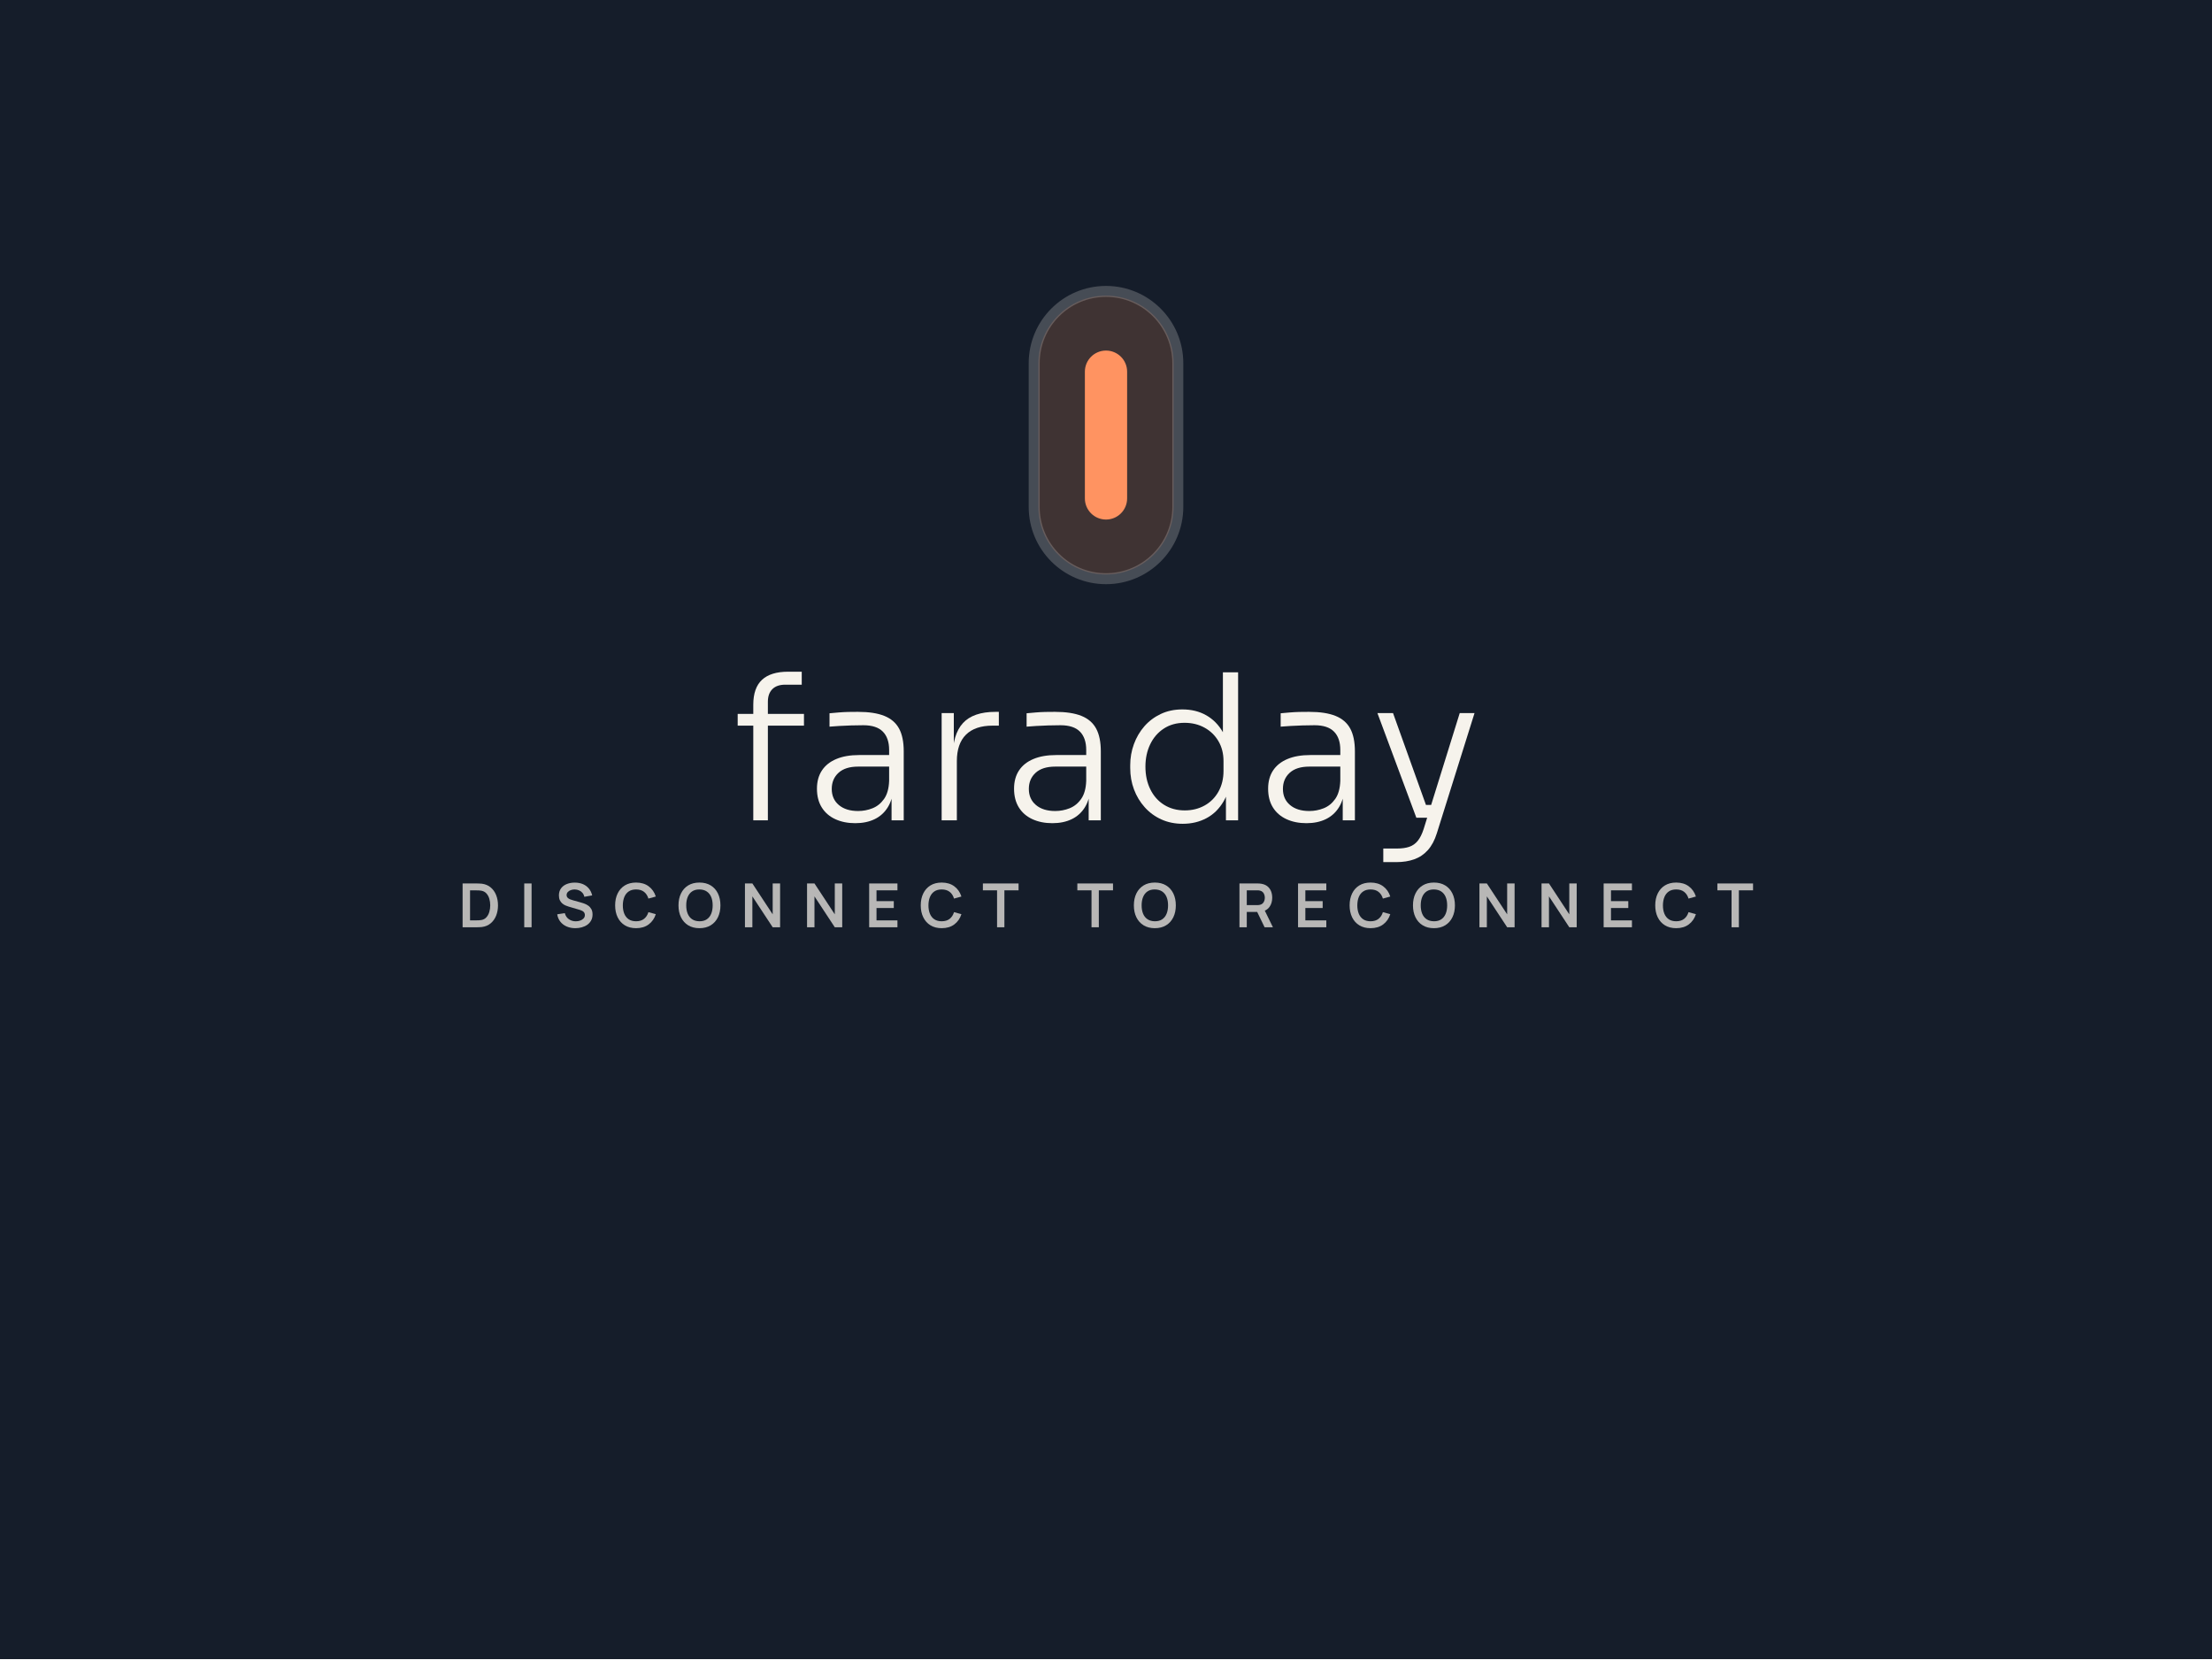
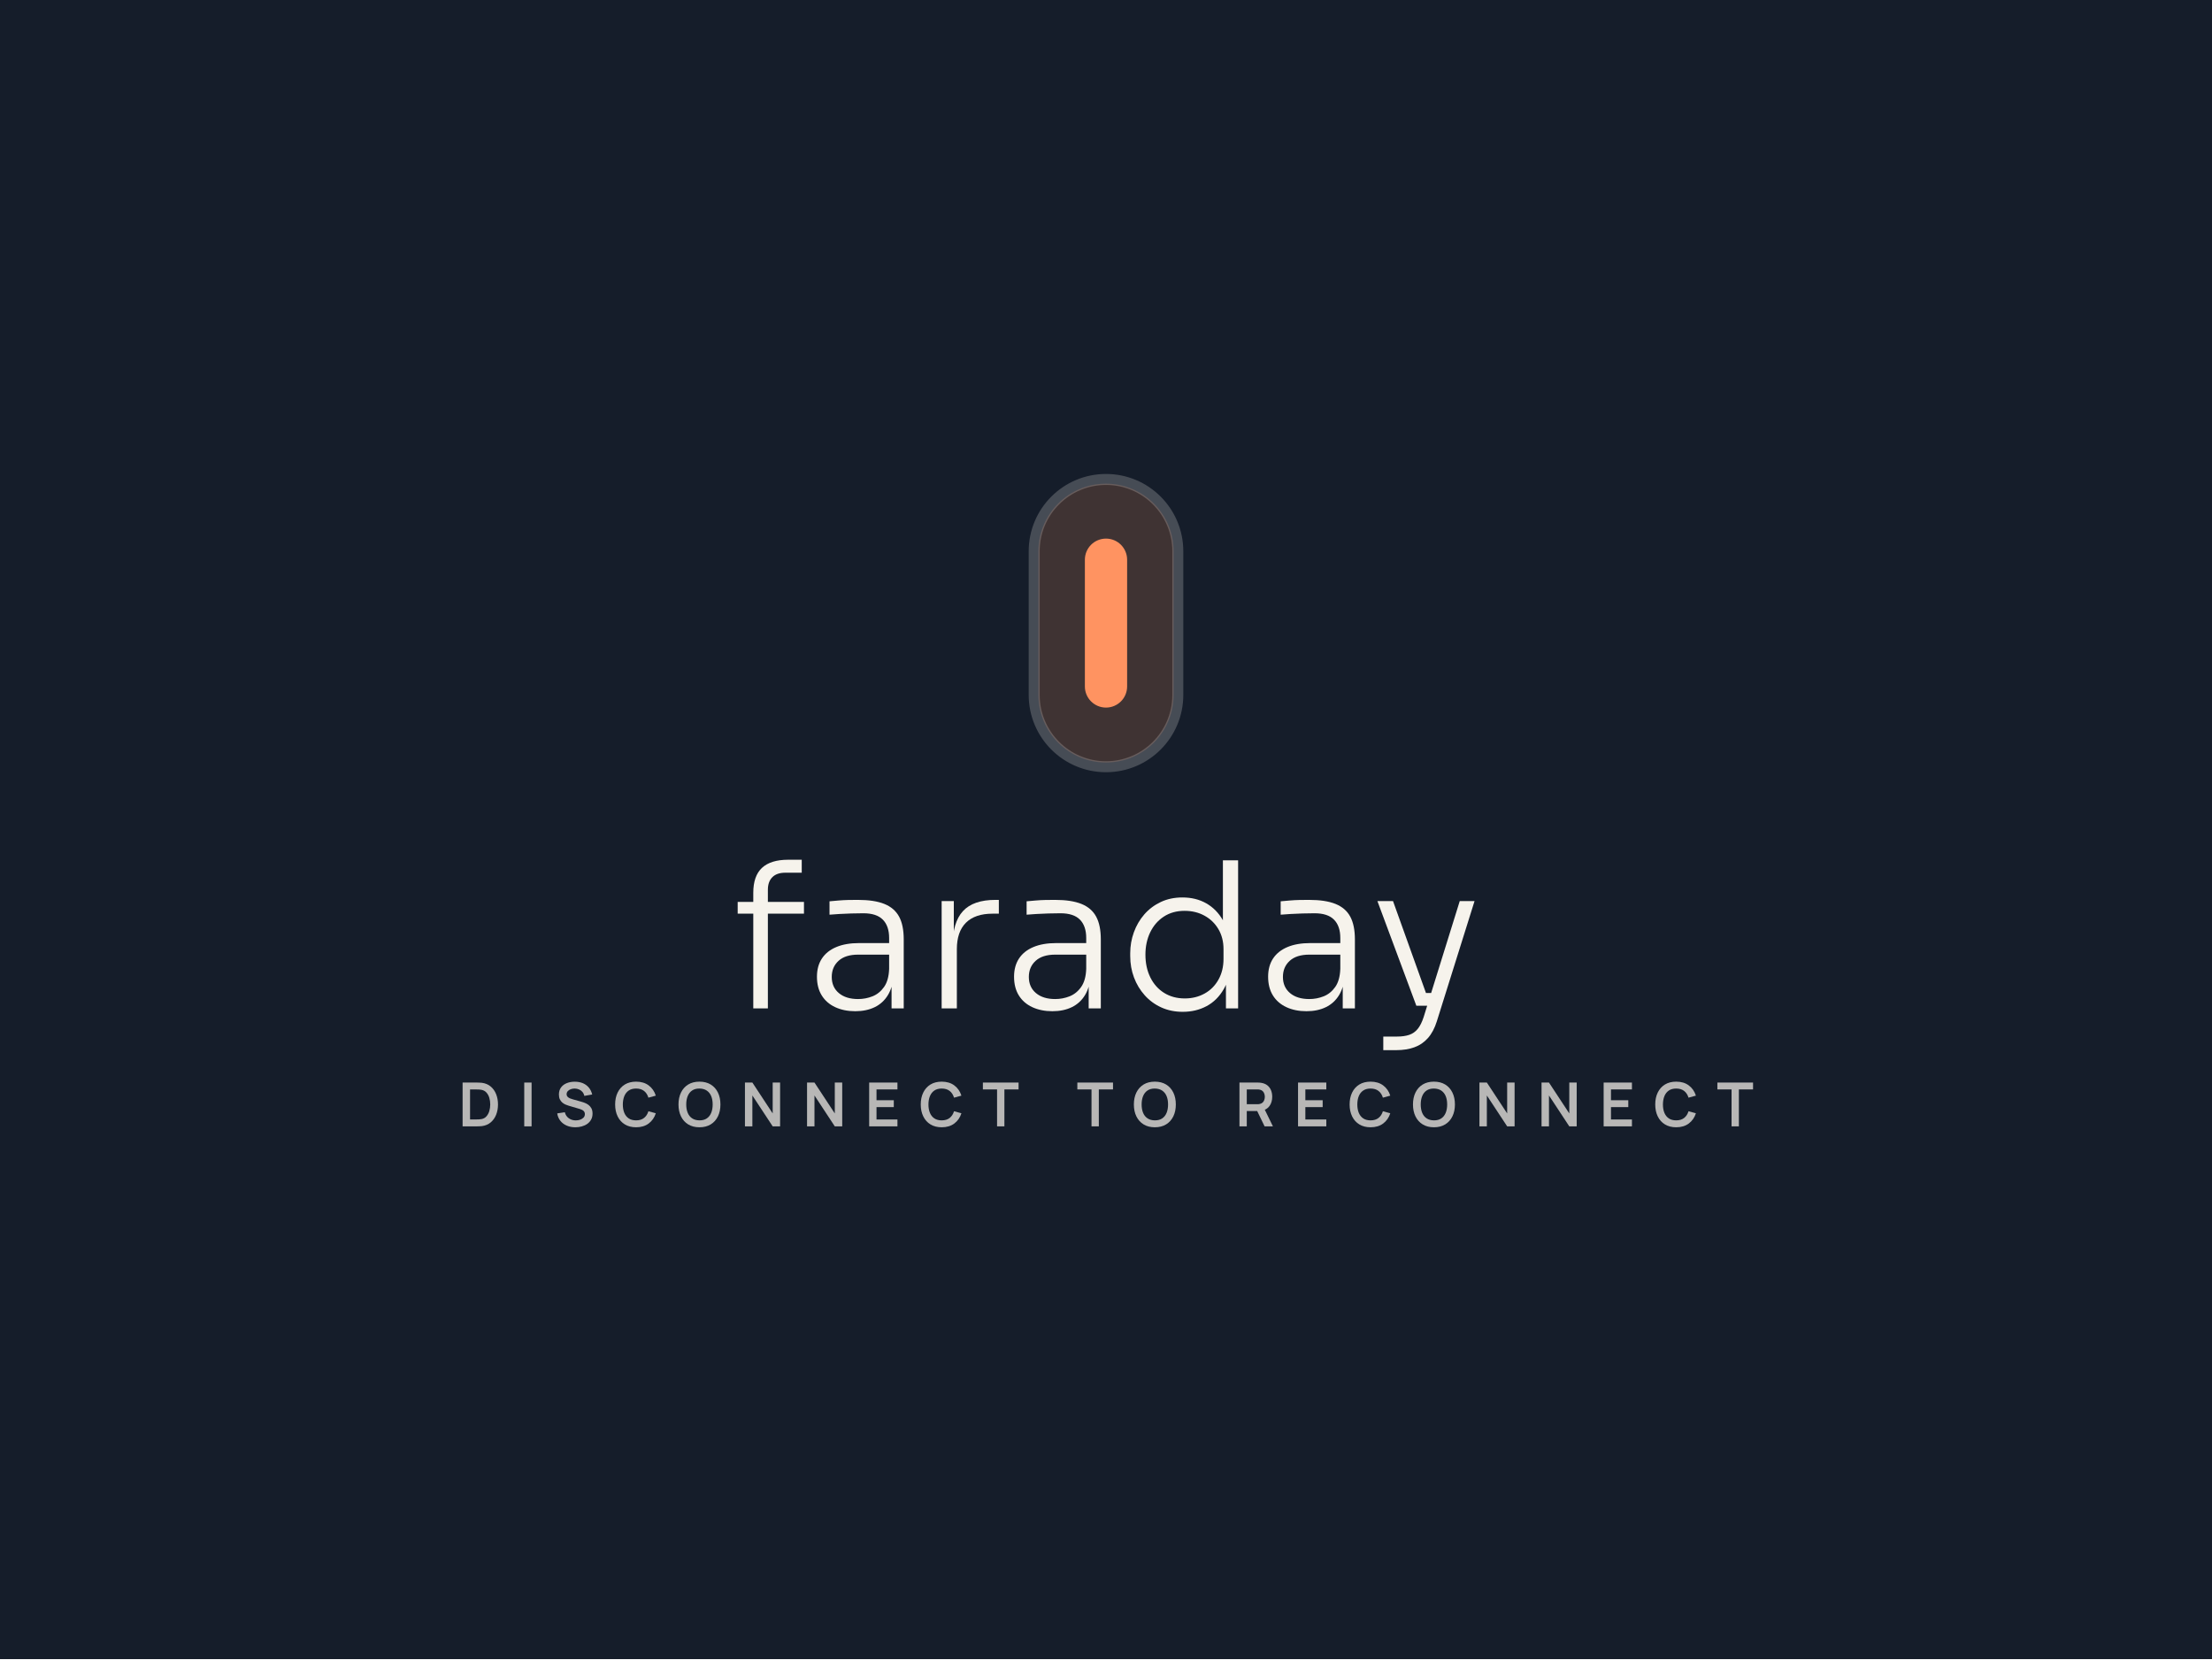
<svg xmlns="http://www.w3.org/2000/svg" width="1200" height="900" viewBox="0 0 1200 900" fill="none">
  <rect width="1200" height="900" fill="#151D2A" />
-   <g transform="translate(490 126) scale(2.291667)">
+   <g transform="translate(490 228) scale(2.291667)">
    <rect width="96" height="96" rx="26" fill="#151D2A" />
    <rect class="led-aura" x="32" y="15" width="32" height="66" rx="16" fill="#FF9361" opacity="0.18" />
    <rect x="31" y="14" width="34" height="68" rx="17" stroke="rgba(246,243,236,.22)" stroke-width="2.6" />
    <rect x="43" y="28" width="10" height="40" rx="5" fill="#FF9361" />
  </g>
-   <path d="M416.57 445L408.65 445L408.65 382.30Q408.65 373.17 413.38 368.77Q418.12 364.37 427.57 364.37L427.57 364.37L434.94 364.37L434.94 371.41L426.03 371.41Q421.41 371.41 419.00 373.83Q416.57 376.25 416.57 380.65L416.57 380.65L416.57 445ZM436.15 393.63L400.19 393.63L400.19 387.25L436.15 387.25L436.15 393.63Z" fill="#F6F3EC" opacity="1" />
-   <path d="M490.27 445L483.67 445L483.67 427.51L482.35 427.51L482.35 406.83Q482.35 400.34 478.94 396.88Q475.53 393.41 468.38 393.41L468.38 393.41Q465.08 393.41 461.73 393.52Q458.38 393.63 455.35 393.80Q452.32 393.96 450.01 394.18L450.01 394.18L450.01 386.92Q452.44 386.70 454.96 386.48Q457.50 386.26 460.19 386.20Q462.88 386.15 465.41 386.15L465.41 386.15Q474.32 386.15 479.77 388.35Q485.21 390.55 487.75 395.23Q490.27 399.90 490.27 407.60L490.27 407.60L490.27 445ZM463.98 446.54L463.98 446.54Q457.82 446.54 453.09 444.34Q448.36 442.14 445.78 437.96Q443.19 433.78 443.19 427.84L443.19 427.84Q443.19 422.01 445.89 417.94Q448.58 413.87 453.70 411.73Q458.81 409.58 466.07 409.58L466.07 409.58L483.13 409.58L483.13 415.85L465.52 415.85Q458.59 415.85 454.91 419.20Q451.22 422.56 451.22 427.95L451.22 427.95Q451.22 433.45 455.07 436.69Q458.92 439.94 465.52 439.94L465.52 439.94Q469.59 439.94 473.33 438.45Q477.07 436.97 479.60 433.39Q482.13 429.82 482.35 423.55L482.35 423.55L484.77 426.96Q484.33 433.45 481.69 437.80Q479.05 442.14 474.54 444.34Q470.03 446.54 463.98 446.54Z" fill="#F6F3EC" opacity="1" />
-   <path d="M519.09 445L510.84 445L510.84 386.81L517.44 386.81L517.44 411.12L516.78 411.12Q516.78 398.36 522.39 392.25Q528.00 386.15 540.00 386.15L540.00 386.15L541.87 386.15L541.87 393.63L538.45 393.63Q529.00 393.63 524.04 398.52Q519.09 403.42 519.09 412.88L519.09 412.88L519.09 445Z" fill="#F6F3EC" opacity="1" />
-   <path d="M597.19 445L590.60 445L590.60 427.51L589.27 427.51L589.27 406.83Q589.27 400.34 585.87 396.88Q582.46 393.41 575.30 393.41L575.30 393.41Q572.00 393.41 568.65 393.52Q565.29 393.63 562.27 393.80Q559.25 393.96 556.93 394.18L556.93 394.18L556.93 386.92Q559.36 386.70 561.88 386.48Q564.41 386.26 567.11 386.20Q569.80 386.15 572.34 386.15L572.34 386.15Q581.25 386.15 586.69 388.35Q592.13 390.55 594.66 395.23Q597.19 399.90 597.19 407.60L597.19 407.60L597.19 445ZM570.90 446.54L570.90 446.54Q564.75 446.54 560.01 444.34Q555.28 442.14 552.70 437.96Q550.12 433.78 550.12 427.84L550.12 427.84Q550.12 422.01 552.81 417.94Q555.50 413.87 560.62 411.73Q565.74 409.58 573.00 409.58L573.00 409.58L590.04 409.58L590.04 415.85L572.45 415.85Q565.51 415.85 561.83 419.20Q558.14 422.56 558.14 427.95L558.14 427.95Q558.14 433.45 562.00 436.69Q565.85 439.94 572.45 439.94L572.45 439.94Q576.51 439.94 580.25 438.45Q584.00 436.97 586.52 433.39Q589.05 429.82 589.27 423.55L589.27 423.55L591.69 426.96Q591.25 433.45 588.62 437.80Q585.98 442.14 581.47 444.34Q576.96 446.54 570.90 446.54Z" fill="#F6F3EC" opacity="1" />
-   <path d="M641.63 446.87L641.63 446.87Q635.25 446.87 630.03 444.50Q624.81 442.14 621.01 437.90Q617.22 433.67 615.18 428.23Q613.14 422.78 613.14 416.62L613.14 416.62L613.14 415.08Q613.14 409.14 615.13 403.69Q617.11 398.25 620.79 394.01Q624.48 389.78 629.70 387.31Q634.93 384.83 641.42 384.83L641.42 384.83Q648.79 384.83 654.39 388.02Q660.00 391.21 663.42 397.20Q666.83 403.20 667.05 411.89L667.05 411.89L663.42 405.07L663.42 364.70L671.67 364.70L671.67 445L665.07 445L665.07 419.15L667.71 419.15Q667.49 428.28 663.91 434.50Q660.34 440.71 654.56 443.79Q648.79 446.87 641.63 446.87ZM642.74 439.61L642.74 439.61Q648.68 439.61 653.46 436.97Q658.25 434.33 661.00 429.44Q663.75 424.54 663.75 418.16L663.75 418.16L663.75 412.88Q663.75 406.72 661.00 402.05Q658.25 397.37 653.46 394.73Q648.68 392.09 642.63 392.09L642.63 392.09Q636.13 392.09 631.35 395.23Q626.57 398.36 623.98 403.75Q621.39 409.14 621.39 415.85L621.39 415.85Q621.39 422.78 624.04 428.17Q626.68 433.56 631.51 436.58Q636.36 439.61 642.74 439.61Z" fill="#F6F3EC" opacity="1" />
-   <path d="M735.03 445L728.43 445L728.43 427.51L727.11 427.51L727.11 406.83Q727.11 400.34 723.70 396.88Q720.29 393.41 713.13 393.41L713.13 393.41Q709.84 393.41 706.48 393.52Q703.13 393.63 700.10 393.80Q697.08 393.96 694.76 394.18L694.76 394.18L694.76 386.92Q697.19 386.70 699.72 386.48Q702.25 386.26 704.94 386.20Q707.63 386.15 710.17 386.15L710.17 386.15Q719.08 386.15 724.52 388.35Q729.97 390.55 732.50 395.23Q735.03 399.90 735.03 407.60L735.03 407.60L735.03 445ZM708.74 446.54L708.74 446.54Q702.58 446.54 697.85 444.34Q693.12 442.14 690.53 437.96Q687.95 433.78 687.95 427.84L687.95 427.84Q687.95 422.01 690.64 417.94Q693.34 413.87 698.45 411.73Q703.57 409.58 710.83 409.58L710.83 409.58L727.88 409.58L727.88 415.85L710.28 415.85Q703.35 415.85 699.66 419.20Q695.98 422.56 695.98 427.95L695.98 427.95Q695.98 433.45 699.83 436.69Q703.68 439.94 710.28 439.94L710.28 439.94Q714.35 439.94 718.09 438.45Q721.83 436.97 724.36 433.39Q726.88 429.82 727.11 423.55L727.11 423.55L729.53 426.96Q729.09 433.45 726.45 437.80Q723.81 442.14 719.30 444.34Q714.79 446.54 708.74 446.54Z" fill="#F6F3EC" opacity="1" />
-   <path d="M757.47 467.66L750.43 467.66L750.43 460.29L757.91 460.29Q761.76 460.29 764.51 459.36Q767.26 458.42 769.13 456.11Q771.00 453.80 772.32 449.73L772.32 449.73L791.90 386.81L799.93 386.81L779.47 452.04Q777.71 457.65 774.63 461.12Q771.55 464.58 767.26 466.12Q762.97 467.66 757.47 467.66L757.47 467.66ZM779.80 443.57L769.35 443.57L769.35 436.64L779.80 436.64L779.80 443.57ZM776.06 443.57L768.36 443.57L747.24 386.81L755.71 386.81L776.06 443.57Z" fill="#F6F3EC" opacity="1" />
-   <path d="M258.53 503L250.96 503L250.96 479.24L258.53 479.24Q258.83 479.24 259.71 479.26Q260.59 479.27 261.42 479.37L261.42 479.37Q264.24 479.74 266.19 481.38Q268.15 483.02 269.16 485.56Q270.16 488.10 270.16 491.12L270.16 491.12Q270.16 494.14 269.16 496.68Q268.15 499.22 266.19 500.86Q264.24 502.50 261.42 502.87L261.42 502.87Q260.61 502.97 259.72 502.98Q258.83 503 258.53 503L258.53 503ZM255.00 482.99L255.00 499.25L258.53 499.25Q259.02 499.25 259.79 499.22Q260.56 499.19 261.15 499.07L261.15 499.07Q262.84 498.76 263.89 497.57Q264.95 496.38 265.45 494.68Q265.95 492.98 265.95 491.12L265.95 491.12Q265.95 489.19 265.44 487.49Q264.93 485.79 263.87 484.64Q262.80 483.48 261.15 483.17L261.15 483.17Q260.56 483.04 259.79 483.01Q259.02 482.99 258.53 482.99L258.53 482.99L255.00 482.99Z" fill="#F6F3EC" opacity="0.72" />
-   <path d="M288.38 503L284.40 503L284.40 479.24L288.38 479.24L288.38 503Z" fill="#F6F3EC" opacity="0.72" />
-   <path d="M312.12 503.50L312.12 503.50Q309.52 503.50 307.43 502.59Q305.34 501.68 304.00 499.99Q302.65 498.30 302.29 495.97L302.29 495.97L306.41 495.34Q306.94 497.46 308.58 498.61Q310.23 499.77 312.37 499.77L312.37 499.77Q313.64 499.77 314.76 499.37Q315.89 498.97 316.59 498.21Q317.29 497.46 317.29 496.35L317.29 496.35Q317.29 495.86 317.12 495.43Q316.96 495.01 316.64 494.68Q316.31 494.35 315.81 494.08Q315.31 493.81 314.65 493.61L314.65 493.61L308.51 491.80Q307.72 491.57 306.80 491.18Q305.89 490.79 305.07 490.11Q304.25 489.42 303.73 488.36Q303.21 487.29 303.21 485.72L303.21 485.72Q303.21 483.43 304.38 481.87Q305.54 480.31 307.51 479.54Q309.48 478.76 311.89 478.78L311.89 478.78Q314.33 478.79 316.25 479.61Q318.16 480.43 319.45 481.98Q320.74 483.53 321.26 485.72L321.26 485.72L316.99 486.47Q316.73 485.21 315.98 484.33Q315.23 483.45 314.14 482.99Q313.06 482.52 311.84 482.49L311.84 482.49Q310.66 482.47 309.64 482.85Q308.63 483.22 308.01 483.91Q307.39 484.60 307.39 485.53L307.39 485.53Q307.39 486.40 307.92 486.95Q308.44 487.51 309.23 487.83Q310.01 488.15 310.82 488.36L310.82 488.36L315.08 489.55Q315.95 489.78 317.04 490.18Q318.13 490.58 319.14 491.29Q320.14 491.99 320.79 493.15Q321.45 494.30 321.45 496.09L321.45 496.09Q321.45 497.93 320.68 499.33Q319.91 500.72 318.61 501.65Q317.30 502.57 315.63 503.03Q313.96 503.50 312.12 503.50Z" fill="#F6F3EC" opacity="0.72" />
-   <path d="M345.08 503.50L345.08 503.50Q341.51 503.50 338.97 501.94Q336.43 500.38 335.07 497.59Q333.71 494.80 333.71 491.12L333.71 491.12Q333.71 487.44 335.07 484.65Q336.43 481.86 338.97 480.30Q341.51 478.75 345.08 478.75L345.08 478.75Q349.18 478.75 351.92 480.80Q354.66 482.85 355.77 486.33L355.77 486.33L351.76 487.44Q351.06 485.11 349.40 483.80Q347.73 482.49 345.08 482.49L345.08 482.49Q342.68 482.49 341.09 483.56Q339.50 484.64 338.70 486.57Q337.90 488.51 337.88 491.12L337.88 491.12Q337.88 493.73 338.68 495.67Q339.48 497.60 341.08 498.68Q342.68 499.75 345.08 499.75L345.08 499.75Q347.73 499.75 349.40 498.43Q351.06 497.11 351.76 494.80L351.76 494.80L355.77 495.90Q354.66 499.39 351.92 501.44Q349.18 503.50 345.08 503.50Z" fill="#F6F3EC" opacity="0.72" />
-   <path d="M379.45 503.50L379.45 503.50Q375.88 503.50 373.34 501.94Q370.80 500.38 369.44 497.59Q368.08 494.80 368.08 491.12L368.08 491.12Q368.08 487.44 369.44 484.65Q370.80 481.86 373.34 480.30Q375.88 478.75 379.45 478.75L379.45 478.75Q383.01 478.75 385.56 480.30Q388.11 481.86 389.47 484.65Q390.83 487.44 390.83 491.12L390.83 491.12Q390.83 494.80 389.47 497.59Q388.11 500.38 385.56 501.94Q383.01 503.50 379.45 503.50ZM379.45 499.75L379.45 499.75Q381.84 499.77 383.43 498.69Q385.02 497.62 385.82 495.67Q386.62 493.73 386.62 491.12L386.62 491.12Q386.62 488.51 385.82 486.59Q385.02 484.67 383.43 483.60Q381.84 482.52 379.45 482.49L379.45 482.49Q377.05 482.47 375.47 483.55Q373.89 484.62 373.08 486.57Q372.28 488.51 372.28 491.12L372.28 491.12Q372.28 493.73 373.08 495.65Q373.87 497.57 375.46 498.64Q377.05 499.72 379.45 499.75Z" fill="#F6F3EC" opacity="0.72" />
-   <path d="M408.16 503L404.13 503L404.13 479.24L408.16 479.24L419.18 495.99L419.18 479.24L423.20 479.24L423.20 503L419.18 503L408.16 486.25L408.16 503Z" fill="#F6F3EC" opacity="0.72" />
-   <path d="M441.85 503L437.82 503L437.82 479.24L441.85 479.24L452.87 495.99L452.87 479.24L456.90 479.24L456.90 503L452.87 503L441.85 486.25L441.85 503Z" fill="#F6F3EC" opacity="0.72" />
-   <path d="M486.86 503L471.52 503L471.52 479.24L486.86 479.24L486.86 482.97L475.50 482.97L475.50 488.83L484.88 488.83L484.88 492.56L475.50 492.56L475.50 499.27L486.86 499.27L486.86 503Z" fill="#F6F3EC" opacity="0.72" />
-   <path d="M510.87 503.50L510.87 503.50Q507.31 503.50 504.77 501.94Q502.23 500.38 500.87 497.59Q499.50 494.80 499.50 491.12L499.50 491.12Q499.50 487.44 500.87 484.65Q502.23 481.86 504.77 480.30Q507.31 478.75 510.87 478.75L510.87 478.75Q514.98 478.75 517.72 480.80Q520.46 482.85 521.56 486.33L521.56 486.33L517.55 487.44Q516.86 485.11 515.20 483.80Q513.53 482.49 510.87 482.49L510.87 482.49Q508.48 482.49 506.89 483.56Q505.30 484.64 504.50 486.57Q503.69 488.51 503.68 491.12L503.68 491.12Q503.68 493.73 504.48 495.67Q505.28 497.60 506.88 498.68Q508.48 499.75 510.87 499.75L510.87 499.75Q513.53 499.75 515.20 498.43Q516.86 497.11 517.55 494.80L517.55 494.80L521.56 495.90Q520.46 499.39 517.72 501.44Q514.98 503.50 510.87 503.50Z" fill="#F6F3EC" opacity="0.72" />
-   <path d="M544.88 503L540.90 503L540.90 482.97L533.21 482.97L533.21 479.24L552.57 479.24L552.57 482.97L544.88 482.97L544.88 503Z" fill="#F6F3EC" opacity="0.72" />
-   <path d="M596.11 503L592.14 503L592.14 482.97L584.45 482.97L584.45 479.24L603.80 479.24L603.80 482.97L596.11 482.97L596.11 503Z" fill="#F6F3EC" opacity="0.72" />
-   <path d="M626.49 503.50L626.49 503.50Q622.93 503.50 620.39 501.94Q617.85 500.38 616.48 497.59Q615.12 494.80 615.12 491.12L615.12 491.12Q615.12 487.44 616.48 484.65Q617.85 481.86 620.39 480.30Q622.93 478.75 626.49 478.75L626.49 478.75Q630.06 478.75 632.61 480.30Q635.15 481.86 636.52 484.65Q637.88 487.44 637.88 491.12L637.88 491.12Q637.88 494.80 636.52 497.59Q635.15 500.38 632.61 501.94Q630.06 503.50 626.49 503.50ZM626.49 499.75L626.49 499.75Q628.88 499.77 630.48 498.69Q632.07 497.62 632.87 495.67Q633.67 493.73 633.67 491.12L633.67 491.12Q633.67 488.51 632.87 486.59Q632.07 484.67 630.48 483.60Q628.88 482.52 626.49 482.49L626.49 482.49Q624.10 482.47 622.52 483.55Q620.93 484.62 620.13 486.57Q619.33 488.51 619.33 491.12L619.33 491.12Q619.33 493.73 620.12 495.65Q620.91 497.57 622.51 498.64Q624.10 499.72 626.49 499.75Z" fill="#F6F3EC" opacity="0.72" />
-   <path d="M676.37 503L672.40 503L672.40 479.24L682.21 479.24Q682.56 479.24 683.11 479.26Q683.65 479.29 684.11 479.37L684.11 479.37Q686.17 479.69 687.52 480.74Q688.86 481.80 689.52 483.41Q690.17 485.01 690.17 486.98L690.17 486.98Q690.17 489.88 688.70 491.97Q687.23 494.06 684.19 494.55L684.19 494.55L682.49 494.70L676.37 494.70L676.37 503ZM690.55 503L686.04 503L681.36 493.33L685.40 492.44L690.55 503ZM676.37 482.97L676.37 490.99L682.05 490.99Q682.38 490.99 682.79 490.95Q683.20 490.92 683.55 490.82L683.55 490.82Q684.54 490.58 685.11 489.95Q685.68 489.32 685.92 488.53Q686.16 487.74 686.16 486.98L686.16 486.98Q686.16 486.22 685.92 485.42Q685.68 484.62 685.11 483.99Q684.54 483.37 683.55 483.12L683.55 483.12Q683.20 483.02 682.79 482.99Q682.38 482.97 682.05 482.97L682.05 482.97L676.37 482.97Z" fill="#F6F3EC" opacity="0.72" />
-   <path d="M719.52 503L704.18 503L704.18 479.24L719.52 479.24L719.52 482.97L708.15 482.97L708.15 488.83L717.54 488.83L717.54 492.56L708.15 492.56L708.15 499.27L719.52 499.27L719.52 503Z" fill="#F6F3EC" opacity="0.72" />
-   <path d="M743.53 503.50L743.53 503.50Q739.97 503.50 737.43 501.94Q734.88 500.38 733.52 497.59Q732.16 494.80 732.16 491.12L732.16 491.12Q732.16 487.44 733.52 484.65Q734.88 481.86 737.43 480.30Q739.97 478.75 743.53 478.75L743.53 478.75Q747.64 478.75 750.38 480.80Q753.12 482.85 754.22 486.33L754.22 486.33L750.21 487.44Q749.52 485.11 747.85 483.80Q746.19 482.49 743.53 482.49L743.53 482.49Q741.14 482.49 739.55 483.56Q737.95 484.64 737.15 486.57Q736.35 488.51 736.34 491.12L736.34 491.12Q736.34 493.73 737.14 495.67Q737.94 497.60 739.54 498.68Q741.14 499.75 743.53 499.75L743.53 499.75Q746.19 499.75 747.85 498.43Q749.52 497.11 750.21 494.80L750.21 494.80L754.22 495.90Q753.12 499.39 750.38 501.44Q747.64 503.50 743.53 503.50Z" fill="#F6F3EC" opacity="0.72" />
-   <path d="M777.90 503.50L777.90 503.50Q774.34 503.50 771.80 501.94Q769.25 500.38 767.89 497.59Q766.53 494.80 766.53 491.12L766.53 491.12Q766.53 487.44 767.89 484.65Q769.25 481.86 771.80 480.30Q774.34 478.75 777.90 478.75L777.90 478.75Q781.46 478.75 784.01 480.30Q786.56 481.86 787.92 484.65Q789.29 487.44 789.29 491.12L789.29 491.12Q789.29 494.80 787.92 497.59Q786.56 500.38 784.01 501.94Q781.46 503.50 777.90 503.50ZM777.90 499.75L777.90 499.75Q780.29 499.77 781.89 498.69Q783.48 497.62 784.28 495.67Q785.08 493.73 785.08 491.12L785.08 491.12Q785.08 488.51 784.28 486.59Q783.48 484.67 781.89 483.60Q780.29 482.52 777.90 482.49L777.90 482.49Q775.51 482.47 773.92 483.55Q772.34 484.62 771.54 486.57Q770.74 488.51 770.74 491.12L770.74 491.12Q770.74 493.73 771.53 495.65Q772.32 497.57 773.92 498.64Q775.51 499.72 777.90 499.75Z" fill="#F6F3EC" opacity="0.72" />
-   <path d="M806.61 503L802.59 503L802.59 479.24L806.61 479.24L817.63 495.99L817.63 479.24L821.66 479.24L821.66 503L817.63 503L806.61 486.25L806.61 503Z" fill="#F6F3EC" opacity="0.72" />
-   <path d="M840.31 503L836.28 503L836.28 479.24L840.31 479.24L851.33 495.99L851.33 479.24L855.35 479.24L855.35 503L851.33 503L840.31 486.25L840.31 503Z" fill="#F6F3EC" opacity="0.72" />
-   <path d="M885.32 503L869.97 503L869.97 479.24L885.32 479.24L885.32 482.97L873.95 482.97L873.95 488.83L883.34 488.83L883.34 492.56L873.95 492.56L873.95 499.27L885.32 499.27L885.32 503Z" fill="#F6F3EC" opacity="0.72" />
-   <path d="M909.33 503.50L909.33 503.50Q905.76 503.50 903.22 501.94Q900.68 500.38 899.32 497.59Q897.96 494.80 897.96 491.12L897.96 491.12Q897.96 487.44 899.32 484.65Q900.68 481.86 903.22 480.30Q905.76 478.75 909.33 478.75L909.33 478.75Q913.44 478.75 916.17 480.80Q918.91 482.85 920.02 486.33L920.02 486.33L916.01 487.44Q915.32 485.11 913.65 483.80Q911.98 482.49 909.33 482.49L909.33 482.49Q906.93 482.49 905.34 483.56Q903.75 484.64 902.95 486.57Q902.15 488.51 902.13 491.12L902.13 491.12Q902.13 493.73 902.93 495.67Q903.73 497.60 905.33 498.68Q906.93 499.75 909.33 499.75L909.33 499.75Q911.98 499.75 913.65 498.43Q915.32 497.11 916.01 494.80L916.01 494.80L920.02 495.90Q918.91 499.39 916.17 501.44Q913.44 503.50 909.33 503.50Z" fill="#F6F3EC" opacity="0.72" />
-   <path d="M943.33 503L939.36 503L939.36 482.97L931.67 482.97L931.67 479.24L951.02 479.24L951.02 482.97L943.33 482.97L943.33 503Z" fill="#F6F3EC" opacity="0.72" />
+   <path d="M416.57 547L408.65 547L408.65 484.30Q408.65 475.17 413.38 470.77Q418.12 466.37 427.57 466.37L427.57 466.37L434.94 466.37L434.94 473.41L426.03 473.41Q421.41 473.41 419.00 475.83Q416.57 478.25 416.57 482.65L416.57 482.65L416.57 547ZM436.15 495.63L400.19 495.63L400.19 489.25L436.15 489.25L436.15 495.63Z" fill="#F6F3EC" opacity="1" />
+   <path d="M490.27 547L483.67 547L483.67 529.51L482.35 529.51L482.35 508.83Q482.35 502.34 478.94 498.88Q475.53 495.41 468.38 495.41L468.38 495.41Q465.08 495.41 461.73 495.52Q458.38 495.63 455.35 495.80Q452.32 495.96 450.01 496.18L450.01 496.18L450.01 488.92Q452.44 488.70 454.96 488.48Q457.50 488.26 460.19 488.20Q462.88 488.15 465.41 488.15L465.41 488.15Q474.32 488.15 479.77 490.35Q485.21 492.55 487.75 497.23Q490.27 501.90 490.27 509.60L490.27 509.60L490.27 547ZM463.98 548.54L463.98 548.54Q457.82 548.54 453.09 546.34Q448.36 544.14 445.78 539.96Q443.19 535.78 443.19 529.84L443.19 529.84Q443.19 524.01 445.89 519.94Q448.58 515.87 453.70 513.73Q458.81 511.58 466.07 511.58L466.07 511.58L483.13 511.58L483.13 517.85L465.52 517.85Q458.59 517.85 454.91 521.21Q451.22 524.56 451.22 529.95L451.22 529.95Q451.22 535.45 455.07 538.70Q458.92 541.94 465.52 541.94L465.52 541.94Q469.59 541.94 473.33 540.46Q477.07 538.97 479.60 535.39Q482.13 531.82 482.35 525.55L482.35 525.55L484.77 528.96Q484.33 535.45 481.69 539.79Q479.05 544.14 474.54 546.34Q470.03 548.54 463.98 548.54Z" fill="#F6F3EC" opacity="1" />
+   <path d="M519.09 547L510.84 547L510.84 488.81L517.44 488.81L517.44 513.12L516.78 513.12Q516.78 500.36 522.39 494.25Q528.00 488.15 540.00 488.15L540.00 488.15L541.87 488.15L541.87 495.63L538.45 495.63Q529.00 495.63 524.04 500.52Q519.09 505.42 519.09 514.88L519.09 514.88L519.09 547Z" fill="#F6F3EC" opacity="1" />
+   <path d="M597.19 547L590.60 547L590.60 529.51L589.27 529.51L589.27 508.83Q589.27 502.34 585.87 498.88Q582.46 495.41 575.30 495.41L575.30 495.41Q572.00 495.41 568.65 495.52Q565.29 495.63 562.27 495.80Q559.25 495.96 556.93 496.18L556.93 496.18L556.93 488.92Q559.36 488.70 561.88 488.48Q564.41 488.26 567.11 488.20Q569.80 488.15 572.34 488.15L572.34 488.15Q581.25 488.15 586.69 490.35Q592.13 492.55 594.66 497.23Q597.19 501.90 597.19 509.60L597.19 509.60L597.19 547ZM570.90 548.54L570.90 548.54Q564.75 548.54 560.01 546.34Q555.28 544.14 552.70 539.96Q550.12 535.78 550.12 529.84L550.12 529.84Q550.12 524.01 552.81 519.94Q555.50 515.87 560.62 513.73Q565.74 511.58 573.00 511.58L573.00 511.58L590.04 511.58L590.04 517.85L572.45 517.85Q565.51 517.85 561.83 521.21Q558.14 524.56 558.14 529.95L558.14 529.95Q558.14 535.45 562.00 538.70Q565.85 541.94 572.45 541.94L572.45 541.94Q576.51 541.94 580.25 540.46Q584.00 538.97 586.52 535.39Q589.05 531.82 589.27 525.55L589.27 525.55L591.69 528.96Q591.25 535.45 588.62 539.79Q585.98 544.14 581.47 546.34Q576.96 548.54 570.90 548.54Z" fill="#F6F3EC" opacity="1" />
+   <path d="M641.63 548.87L641.63 548.87Q635.25 548.87 630.03 546.50Q624.81 544.14 621.01 539.90Q617.22 535.67 615.18 530.23Q613.14 524.78 613.14 518.62L613.14 518.62L613.14 517.08Q613.14 511.14 615.13 505.69Q617.11 500.25 620.79 496.01Q624.48 491.78 629.70 489.31Q634.93 486.83 641.42 486.83L641.42 486.83Q648.79 486.83 654.39 490.02Q660.00 493.21 663.42 499.20Q666.83 505.20 667.05 513.89L667.05 513.89L663.42 507.07L663.42 466.70L671.67 466.70L671.67 547L665.07 547L665.07 521.15L667.71 521.15Q667.49 530.28 663.91 536.50Q660.34 542.71 654.56 545.79Q648.79 548.87 641.63 548.87ZM642.74 541.61L642.74 541.61Q648.68 541.61 653.46 538.97Q658.25 536.33 661.00 531.43Q663.75 526.54 663.75 520.16L663.75 520.16L663.75 514.88Q663.75 508.72 661.00 504.05Q658.25 499.37 653.46 496.73Q648.68 494.09 642.63 494.09L642.63 494.09Q636.13 494.09 631.35 497.23Q626.57 500.36 623.98 505.75Q621.39 511.14 621.39 517.85L621.39 517.85Q621.39 524.78 624.04 530.17Q626.68 535.56 631.51 538.59Q636.36 541.61 642.74 541.61Z" fill="#F6F3EC" opacity="1" />
+   <path d="M735.03 547L728.43 547L728.43 529.51L727.11 529.51L727.11 508.83Q727.11 502.34 723.70 498.88Q720.29 495.41 713.13 495.41L713.13 495.41Q709.84 495.41 706.48 495.52Q703.13 495.63 700.10 495.80Q697.08 495.96 694.76 496.18L694.76 496.18L694.76 488.92Q697.19 488.70 699.72 488.48Q702.25 488.26 704.94 488.20Q707.63 488.15 710.17 488.15L710.17 488.15Q719.08 488.15 724.52 490.35Q729.97 492.55 732.50 497.23Q735.03 501.90 735.03 509.60L735.03 509.60L735.03 547ZM708.74 548.54L708.74 548.54Q702.58 548.54 697.85 546.34Q693.12 544.14 690.53 539.96Q687.95 535.78 687.95 529.84L687.95 529.84Q687.95 524.01 690.64 519.94Q693.34 515.87 698.45 513.73Q703.57 511.58 710.83 511.58L710.83 511.58L727.88 511.58L727.88 517.85L710.28 517.85Q703.35 517.85 699.66 521.21Q695.98 524.56 695.98 529.95L695.98 529.95Q695.98 535.45 699.83 538.70Q703.68 541.94 710.28 541.94L710.28 541.94Q714.35 541.94 718.09 540.46Q721.83 538.97 724.36 535.39Q726.88 531.82 727.11 525.55L727.11 525.55L729.53 528.96Q729.09 535.45 726.45 539.79Q723.81 544.14 719.30 546.34Q714.79 548.54 708.74 548.54Z" fill="#F6F3EC" opacity="1" />
+   <path d="M757.47 569.66L750.43 569.66L750.43 562.29L757.91 562.29Q761.76 562.29 764.51 561.36Q767.26 560.42 769.13 558.11Q771.00 555.80 772.32 551.73L772.32 551.73L791.90 488.81L799.93 488.81L779.47 554.04Q777.71 559.65 774.63 563.12Q771.55 566.58 767.26 568.12Q762.97 569.66 757.47 569.66L757.47 569.66ZM779.80 545.57L769.35 545.57L769.35 538.64L779.80 538.64L779.80 545.57ZM776.06 545.57L768.36 545.57L747.24 488.81L755.71 488.81L776.06 545.57Z" fill="#F6F3EC" opacity="1" />
+   <path d="M258.53 611L250.96 611L250.96 587.24L258.53 587.24Q258.83 587.24 259.71 587.26Q260.59 587.27 261.42 587.37L261.42 587.37Q264.24 587.74 266.19 589.38Q268.15 591.02 269.16 593.56Q270.16 596.10 270.16 599.12L270.16 599.12Q270.16 602.14 269.16 604.68Q268.15 607.22 266.19 608.86Q264.24 610.50 261.42 610.87L261.42 610.87Q260.61 610.97 259.72 610.98Q258.83 611 258.53 611L258.53 611ZM255.00 590.99L255.00 607.25L258.53 607.25Q259.02 607.25 259.79 607.22Q260.56 607.19 261.15 607.07L261.15 607.07Q262.84 606.76 263.89 605.57Q264.95 604.38 265.45 602.68Q265.95 600.98 265.95 599.12L265.95 599.12Q265.95 597.19 265.44 595.49Q264.93 593.79 263.87 592.64Q262.80 591.48 261.15 591.17L261.15 591.17Q260.56 591.03 259.79 591.01Q259.02 590.99 258.53 590.99L258.53 590.99L255.00 590.99Z" fill="#F6F3EC" opacity="0.72" />
+   <path d="M288.38 611L284.40 611L284.40 587.24L288.38 587.24L288.38 611Z" fill="#F6F3EC" opacity="0.72" />
+   <path d="M312.12 611.50L312.12 611.50Q309.52 611.50 307.43 610.59Q305.34 609.68 304.00 607.99Q302.65 606.30 302.29 603.97L302.29 603.97L306.41 603.34Q306.94 605.46 308.58 606.61Q310.23 607.77 312.37 607.77L312.37 607.77Q313.64 607.77 314.76 607.37Q315.89 606.97 316.59 606.22Q317.29 605.46 317.29 604.35L317.29 604.35Q317.29 603.86 317.12 603.43Q316.96 603.01 316.64 602.68Q316.31 602.35 315.81 602.08Q315.31 601.81 314.65 601.61L314.65 601.61L308.51 599.80Q307.72 599.57 306.80 599.18Q305.89 598.79 305.07 598.11Q304.25 597.42 303.73 596.36Q303.21 595.29 303.21 593.72L303.21 593.72Q303.21 591.43 304.38 589.87Q305.54 588.31 307.51 587.54Q309.48 586.76 311.89 586.78L311.89 586.78Q314.33 586.79 316.25 587.61Q318.16 588.43 319.45 589.98Q320.74 591.53 321.26 593.72L321.26 593.72L316.99 594.47Q316.73 593.21 315.98 592.33Q315.23 591.45 314.14 590.99Q313.06 590.52 311.84 590.49L311.84 590.49Q310.66 590.47 309.64 590.85Q308.63 591.22 308.01 591.91Q307.39 592.60 307.39 593.53L307.39 593.53Q307.39 594.40 307.92 594.95Q308.44 595.51 309.23 595.83Q310.01 596.15 310.82 596.36L310.82 596.36L315.08 597.55Q315.95 597.78 317.04 598.18Q318.13 598.58 319.14 599.28Q320.14 599.99 320.79 601.15Q321.45 602.30 321.45 604.09L321.45 604.09Q321.45 605.93 320.68 607.33Q319.91 608.72 318.61 609.65Q317.30 610.57 315.63 611.03Q313.96 611.50 312.12 611.50Z" fill="#F6F3EC" opacity="0.72" />
+   <path d="M345.08 611.50L345.08 611.50Q341.51 611.50 338.97 609.94Q336.43 608.38 335.07 605.59Q333.71 602.80 333.71 599.12L333.71 599.12Q333.71 595.44 335.07 592.65Q336.43 589.86 338.97 588.30Q341.51 586.75 345.08 586.75L345.08 586.75Q349.18 586.75 351.92 588.80Q354.66 590.85 355.77 594.34L355.77 594.34L351.76 595.44Q351.06 593.11 349.40 591.80Q347.73 590.49 345.08 590.49L345.08 590.49Q342.68 590.49 341.09 591.56Q339.50 592.64 338.70 594.57Q337.90 596.51 337.88 599.12L337.88 599.12Q337.88 601.73 338.68 603.67Q339.48 605.60 341.08 606.68Q342.68 607.75 345.08 607.75L345.08 607.75Q347.73 607.75 349.40 606.43Q351.06 605.11 351.76 602.80L351.76 602.80L355.77 603.90Q354.66 607.39 351.92 609.44Q349.18 611.50 345.08 611.50Z" fill="#F6F3EC" opacity="0.72" />
+   <path d="M379.45 611.50L379.45 611.50Q375.88 611.50 373.34 609.94Q370.80 608.38 369.44 605.59Q368.08 602.80 368.08 599.12L368.08 599.12Q368.08 595.44 369.44 592.65Q370.80 589.86 373.34 588.30Q375.88 586.75 379.45 586.75L379.45 586.75Q383.01 586.75 385.56 588.30Q388.11 589.86 389.47 592.65Q390.83 595.44 390.83 599.12L390.83 599.12Q390.83 602.80 389.47 605.59Q388.11 608.38 385.56 609.94Q383.01 611.50 379.45 611.50ZM379.45 607.75L379.45 607.75Q381.84 607.77 383.43 606.69Q385.02 605.62 385.82 603.67Q386.62 601.73 386.62 599.12L386.62 599.12Q386.62 596.51 385.82 594.59Q385.02 592.67 383.43 591.60Q381.84 590.52 379.45 590.49L379.45 590.49Q377.05 590.47 375.47 591.55Q373.89 592.62 373.08 594.57Q372.28 596.51 372.28 599.12L372.28 599.12Q372.28 601.73 373.08 603.65Q373.87 605.57 375.46 606.64Q377.05 607.72 379.45 607.75Z" fill="#F6F3EC" opacity="0.72" />
+   <path d="M408.16 611L404.13 611L404.13 587.24L408.16 587.24L419.18 603.99L419.18 587.24L423.20 587.24L423.20 611L419.18 611L408.16 594.25L408.16 611Z" fill="#F6F3EC" opacity="0.72" />
+   <path d="M441.85 611L437.82 611L437.82 587.24L441.85 587.24L452.87 603.99L452.87 587.24L456.90 587.24L456.90 611L452.87 611L441.85 594.25L441.85 611Z" fill="#F6F3EC" opacity="0.72" />
+   <path d="M486.86 611L471.52 611L471.52 587.24L486.86 587.24L486.86 590.97L475.50 590.97L475.50 596.83L484.88 596.83L484.88 600.56L475.50 600.56L475.50 607.27L486.86 607.27L486.86 611Z" fill="#F6F3EC" opacity="0.72" />
+   <path d="M510.87 611.50L510.87 611.50Q507.31 611.50 504.77 609.94Q502.23 608.38 500.87 605.59Q499.50 602.80 499.50 599.12L499.50 599.12Q499.50 595.44 500.87 592.65Q502.23 589.86 504.77 588.30Q507.31 586.75 510.87 586.75L510.87 586.75Q514.98 586.75 517.72 588.80Q520.46 590.85 521.56 594.34L521.56 594.34L517.55 595.44Q516.86 593.11 515.20 591.80Q513.53 590.49 510.87 590.49L510.87 590.49Q508.48 590.49 506.89 591.56Q505.30 592.64 504.50 594.57Q503.69 596.51 503.68 599.12L503.68 599.12Q503.68 601.73 504.48 603.67Q505.28 605.60 506.88 606.68Q508.48 607.75 510.87 607.75L510.87 607.75Q513.53 607.75 515.20 606.43Q516.86 605.11 517.55 602.80L517.55 602.80L521.56 603.90Q520.46 607.39 517.72 609.44Q514.98 611.50 510.87 611.50Z" fill="#F6F3EC" opacity="0.72" />
+   <path d="M544.88 611L540.90 611L540.90 590.97L533.21 590.97L533.21 587.24L552.57 587.24L552.57 590.97L544.88 590.97L544.88 611Z" fill="#F6F3EC" opacity="0.72" />
+   <path d="M596.11 611L592.14 611L592.14 590.97L584.45 590.97L584.45 587.24L603.80 587.24L603.80 590.97L596.11 590.97L596.11 611Z" fill="#F6F3EC" opacity="0.72" />
+   <path d="M626.49 611.50L626.49 611.50Q622.93 611.50 620.39 609.94Q617.85 608.38 616.48 605.59Q615.12 602.80 615.12 599.12L615.12 599.12Q615.12 595.44 616.48 592.65Q617.85 589.86 620.39 588.30Q622.93 586.75 626.49 586.75L626.49 586.75Q630.06 586.75 632.61 588.30Q635.15 589.86 636.52 592.65Q637.88 595.44 637.88 599.12L637.88 599.12Q637.88 602.80 636.52 605.59Q635.15 608.38 632.61 609.94Q630.06 611.50 626.49 611.50ZM626.49 607.75L626.49 607.75Q628.88 607.77 630.48 606.69Q632.07 605.62 632.87 603.67Q633.67 601.73 633.67 599.12L633.67 599.12Q633.67 596.51 632.87 594.59Q632.07 592.67 630.48 591.60Q628.88 590.52 626.49 590.49L626.49 590.49Q624.10 590.47 622.52 591.55Q620.93 592.62 620.13 594.57Q619.33 596.51 619.33 599.12L619.33 599.12Q619.33 601.73 620.12 603.65Q620.91 605.57 622.51 606.64Q624.10 607.72 626.49 607.75Z" fill="#F6F3EC" opacity="0.72" />
+   <path d="M676.37 611L672.40 611L672.40 587.24L682.21 587.24Q682.56 587.24 683.11 587.26Q683.65 587.29 684.11 587.37L684.11 587.37Q686.17 587.69 687.52 588.74Q688.86 589.80 689.52 591.41Q690.17 593.01 690.17 594.98L690.17 594.98Q690.17 597.88 688.70 599.97Q687.23 602.06 684.19 602.55L684.19 602.55L682.49 602.70L676.37 602.70L676.37 611ZM690.55 611L686.04 611L681.36 601.33L685.40 600.44L690.55 611ZM676.37 590.97L676.37 598.99L682.05 598.99Q682.38 598.99 682.79 598.96Q683.20 598.92 683.55 598.82L683.55 598.82Q684.54 598.58 685.11 597.95Q685.68 597.32 685.92 596.53Q686.16 595.74 686.16 594.98L686.16 594.98Q686.16 594.22 685.92 593.42Q685.68 592.62 685.11 591.99Q684.54 591.37 683.55 591.12L683.55 591.12Q683.20 591.02 682.79 590.99Q682.38 590.97 682.05 590.97L682.05 590.97L676.37 590.97Z" fill="#F6F3EC" opacity="0.72" />
+   <path d="M719.52 611L704.18 611L704.18 587.24L719.52 587.24L719.52 590.97L708.15 590.97L708.15 596.83L717.54 596.83L717.54 600.56L708.15 600.56L708.15 607.27L719.52 607.27L719.52 611Z" fill="#F6F3EC" opacity="0.72" />
+   <path d="M743.53 611.50L743.53 611.50Q739.97 611.50 737.43 609.94Q734.88 608.38 733.52 605.59Q732.16 602.80 732.16 599.12L732.16 599.12Q732.16 595.44 733.52 592.65Q734.88 589.86 737.43 588.30Q739.97 586.75 743.53 586.75L743.53 586.75Q747.64 586.75 750.38 588.80Q753.12 590.85 754.22 594.34L754.22 594.34L750.21 595.44Q749.52 593.11 747.85 591.80Q746.19 590.49 743.53 590.49L743.53 590.49Q741.14 590.49 739.55 591.56Q737.95 592.64 737.15 594.57Q736.35 596.51 736.34 599.12L736.34 599.12Q736.34 601.73 737.14 603.67Q737.94 605.60 739.54 606.68Q741.14 607.75 743.53 607.75L743.53 607.75Q746.19 607.75 747.85 606.43Q749.52 605.11 750.21 602.80L750.21 602.80L754.22 603.90Q753.12 607.39 750.38 609.44Q747.64 611.50 743.53 611.50Z" fill="#F6F3EC" opacity="0.72" />
+   <path d="M777.90 611.50L777.90 611.50Q774.34 611.50 771.80 609.94Q769.25 608.38 767.89 605.59Q766.53 602.80 766.53 599.12L766.53 599.12Q766.53 595.44 767.89 592.65Q769.25 589.86 771.80 588.30Q774.34 586.75 777.90 586.75L777.90 586.75Q781.46 586.75 784.01 588.30Q786.56 589.86 787.92 592.65Q789.29 595.44 789.29 599.12L789.29 599.12Q789.29 602.80 787.92 605.59Q786.56 608.38 784.01 609.94Q781.46 611.50 777.90 611.50ZM777.90 607.75L777.90 607.75Q780.29 607.77 781.89 606.69Q783.48 605.62 784.28 603.67Q785.08 601.73 785.08 599.12L785.08 599.12Q785.08 596.51 784.28 594.59Q783.48 592.67 781.89 591.60Q780.29 590.52 777.90 590.49L777.90 590.49Q775.51 590.47 773.92 591.55Q772.34 592.62 771.54 594.57Q770.74 596.51 770.74 599.12L770.74 599.12Q770.74 601.73 771.53 603.65Q772.32 605.57 773.92 606.64Q775.51 607.72 777.90 607.75Z" fill="#F6F3EC" opacity="0.72" />
+   <path d="M806.61 611L802.59 611L802.59 587.24L806.61 587.24L817.63 603.99L817.63 587.24L821.66 587.24L821.66 611L817.63 611L806.61 594.25L806.61 611Z" fill="#F6F3EC" opacity="0.72" />
+   <path d="M840.31 611L836.28 611L836.28 587.24L840.31 587.24L851.33 603.99L851.33 587.24L855.35 587.24L855.35 611L851.33 611L840.31 594.25L840.31 611Z" fill="#F6F3EC" opacity="0.72" />
+   <path d="M885.32 611L869.97 611L869.97 587.24L885.32 587.24L885.32 590.97L873.95 590.97L873.95 596.83L883.34 596.83L883.34 600.56L873.95 600.56L873.95 607.27L885.32 607.27L885.32 611Z" fill="#F6F3EC" opacity="0.72" />
+   <path d="M909.33 611.50L909.33 611.50Q905.76 611.50 903.22 609.94Q900.68 608.38 899.32 605.59Q897.96 602.80 897.96 599.12L897.96 599.12Q897.96 595.44 899.32 592.65Q900.68 589.86 903.22 588.30Q905.76 586.75 909.33 586.75L909.33 586.75Q913.44 586.75 916.17 588.80Q918.91 590.85 920.02 594.34L920.02 594.34L916.01 595.44Q915.32 593.11 913.65 591.80Q911.98 590.49 909.33 590.49L909.33 590.49Q906.93 590.49 905.34 591.56Q903.75 592.64 902.95 594.57Q902.15 596.51 902.13 599.12L902.13 599.12Q902.13 601.73 902.93 603.67Q903.73 605.60 905.33 606.68Q906.93 607.75 909.33 607.75L909.33 607.75Q911.98 607.75 913.65 606.43Q915.32 605.11 916.01 602.80L916.01 602.80L920.02 603.90Q918.91 607.39 916.17 609.44Q913.44 611.50 909.33 611.50Z" fill="#F6F3EC" opacity="0.72" />
+   <path d="M943.33 611L939.36 611L939.36 590.97L931.67 590.97L931.67 587.24L951.02 587.24L951.02 590.97L943.33 590.97L943.33 611Z" fill="#F6F3EC" opacity="0.72" />
</svg>
